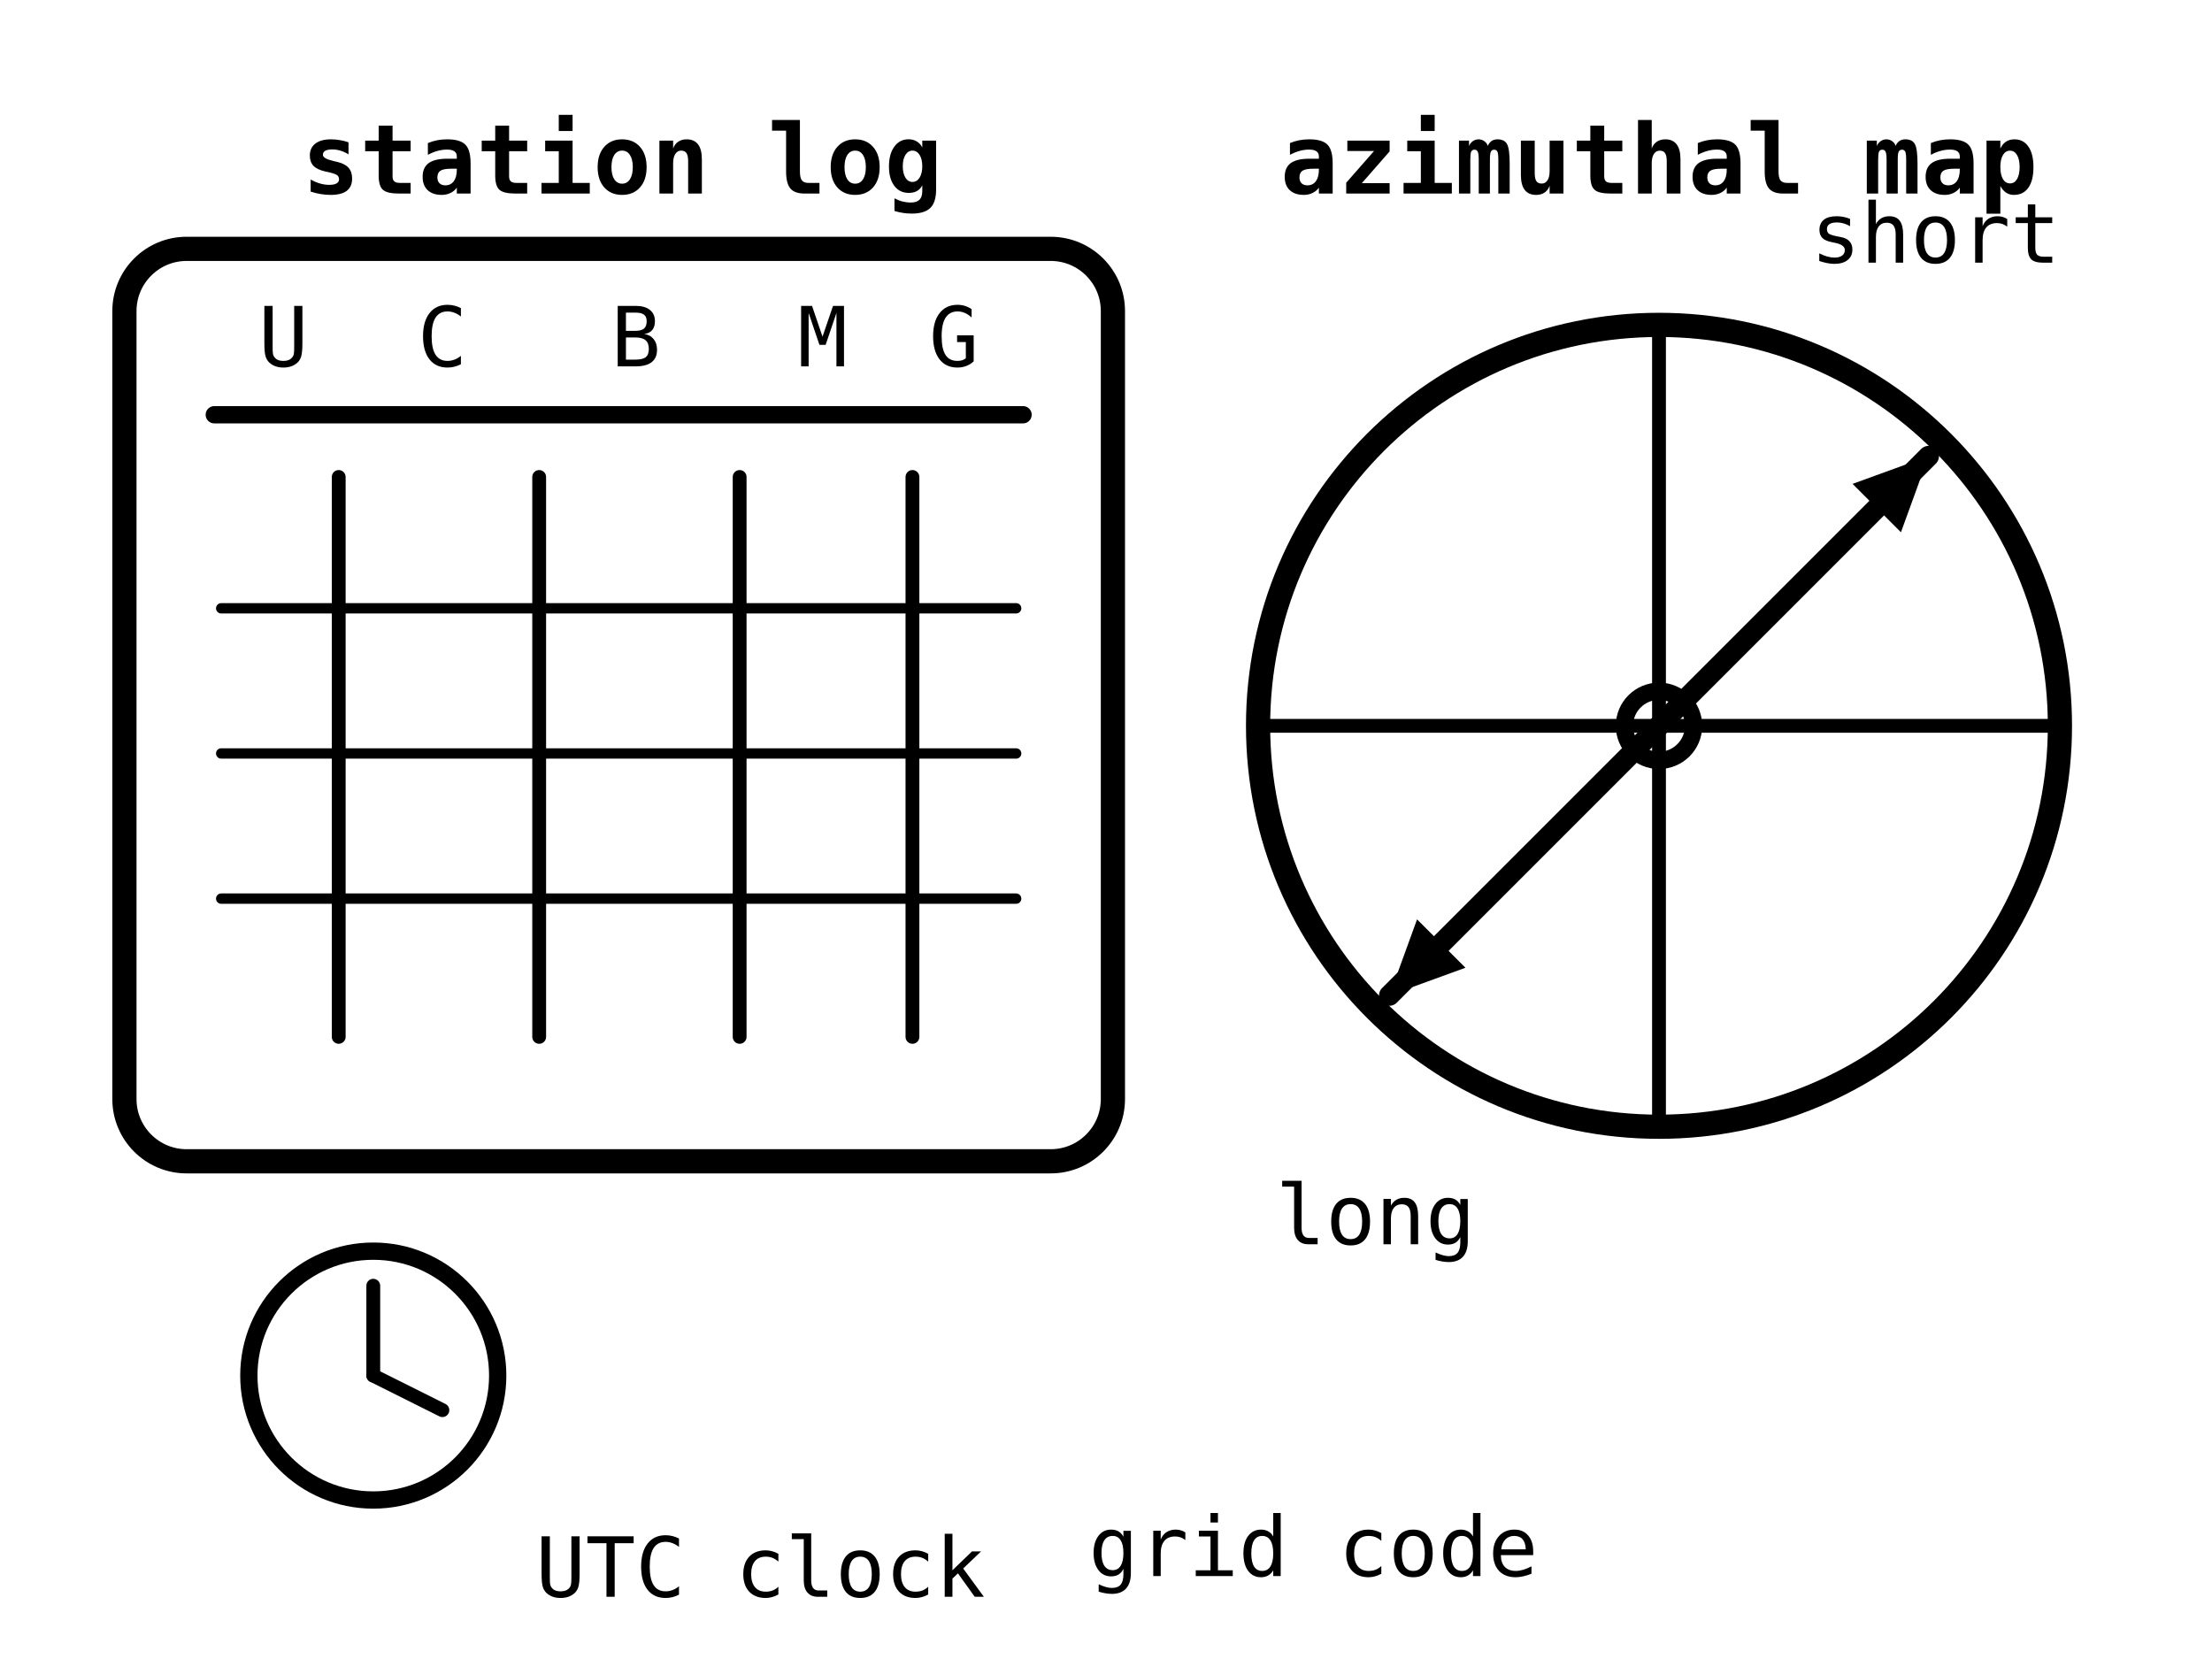
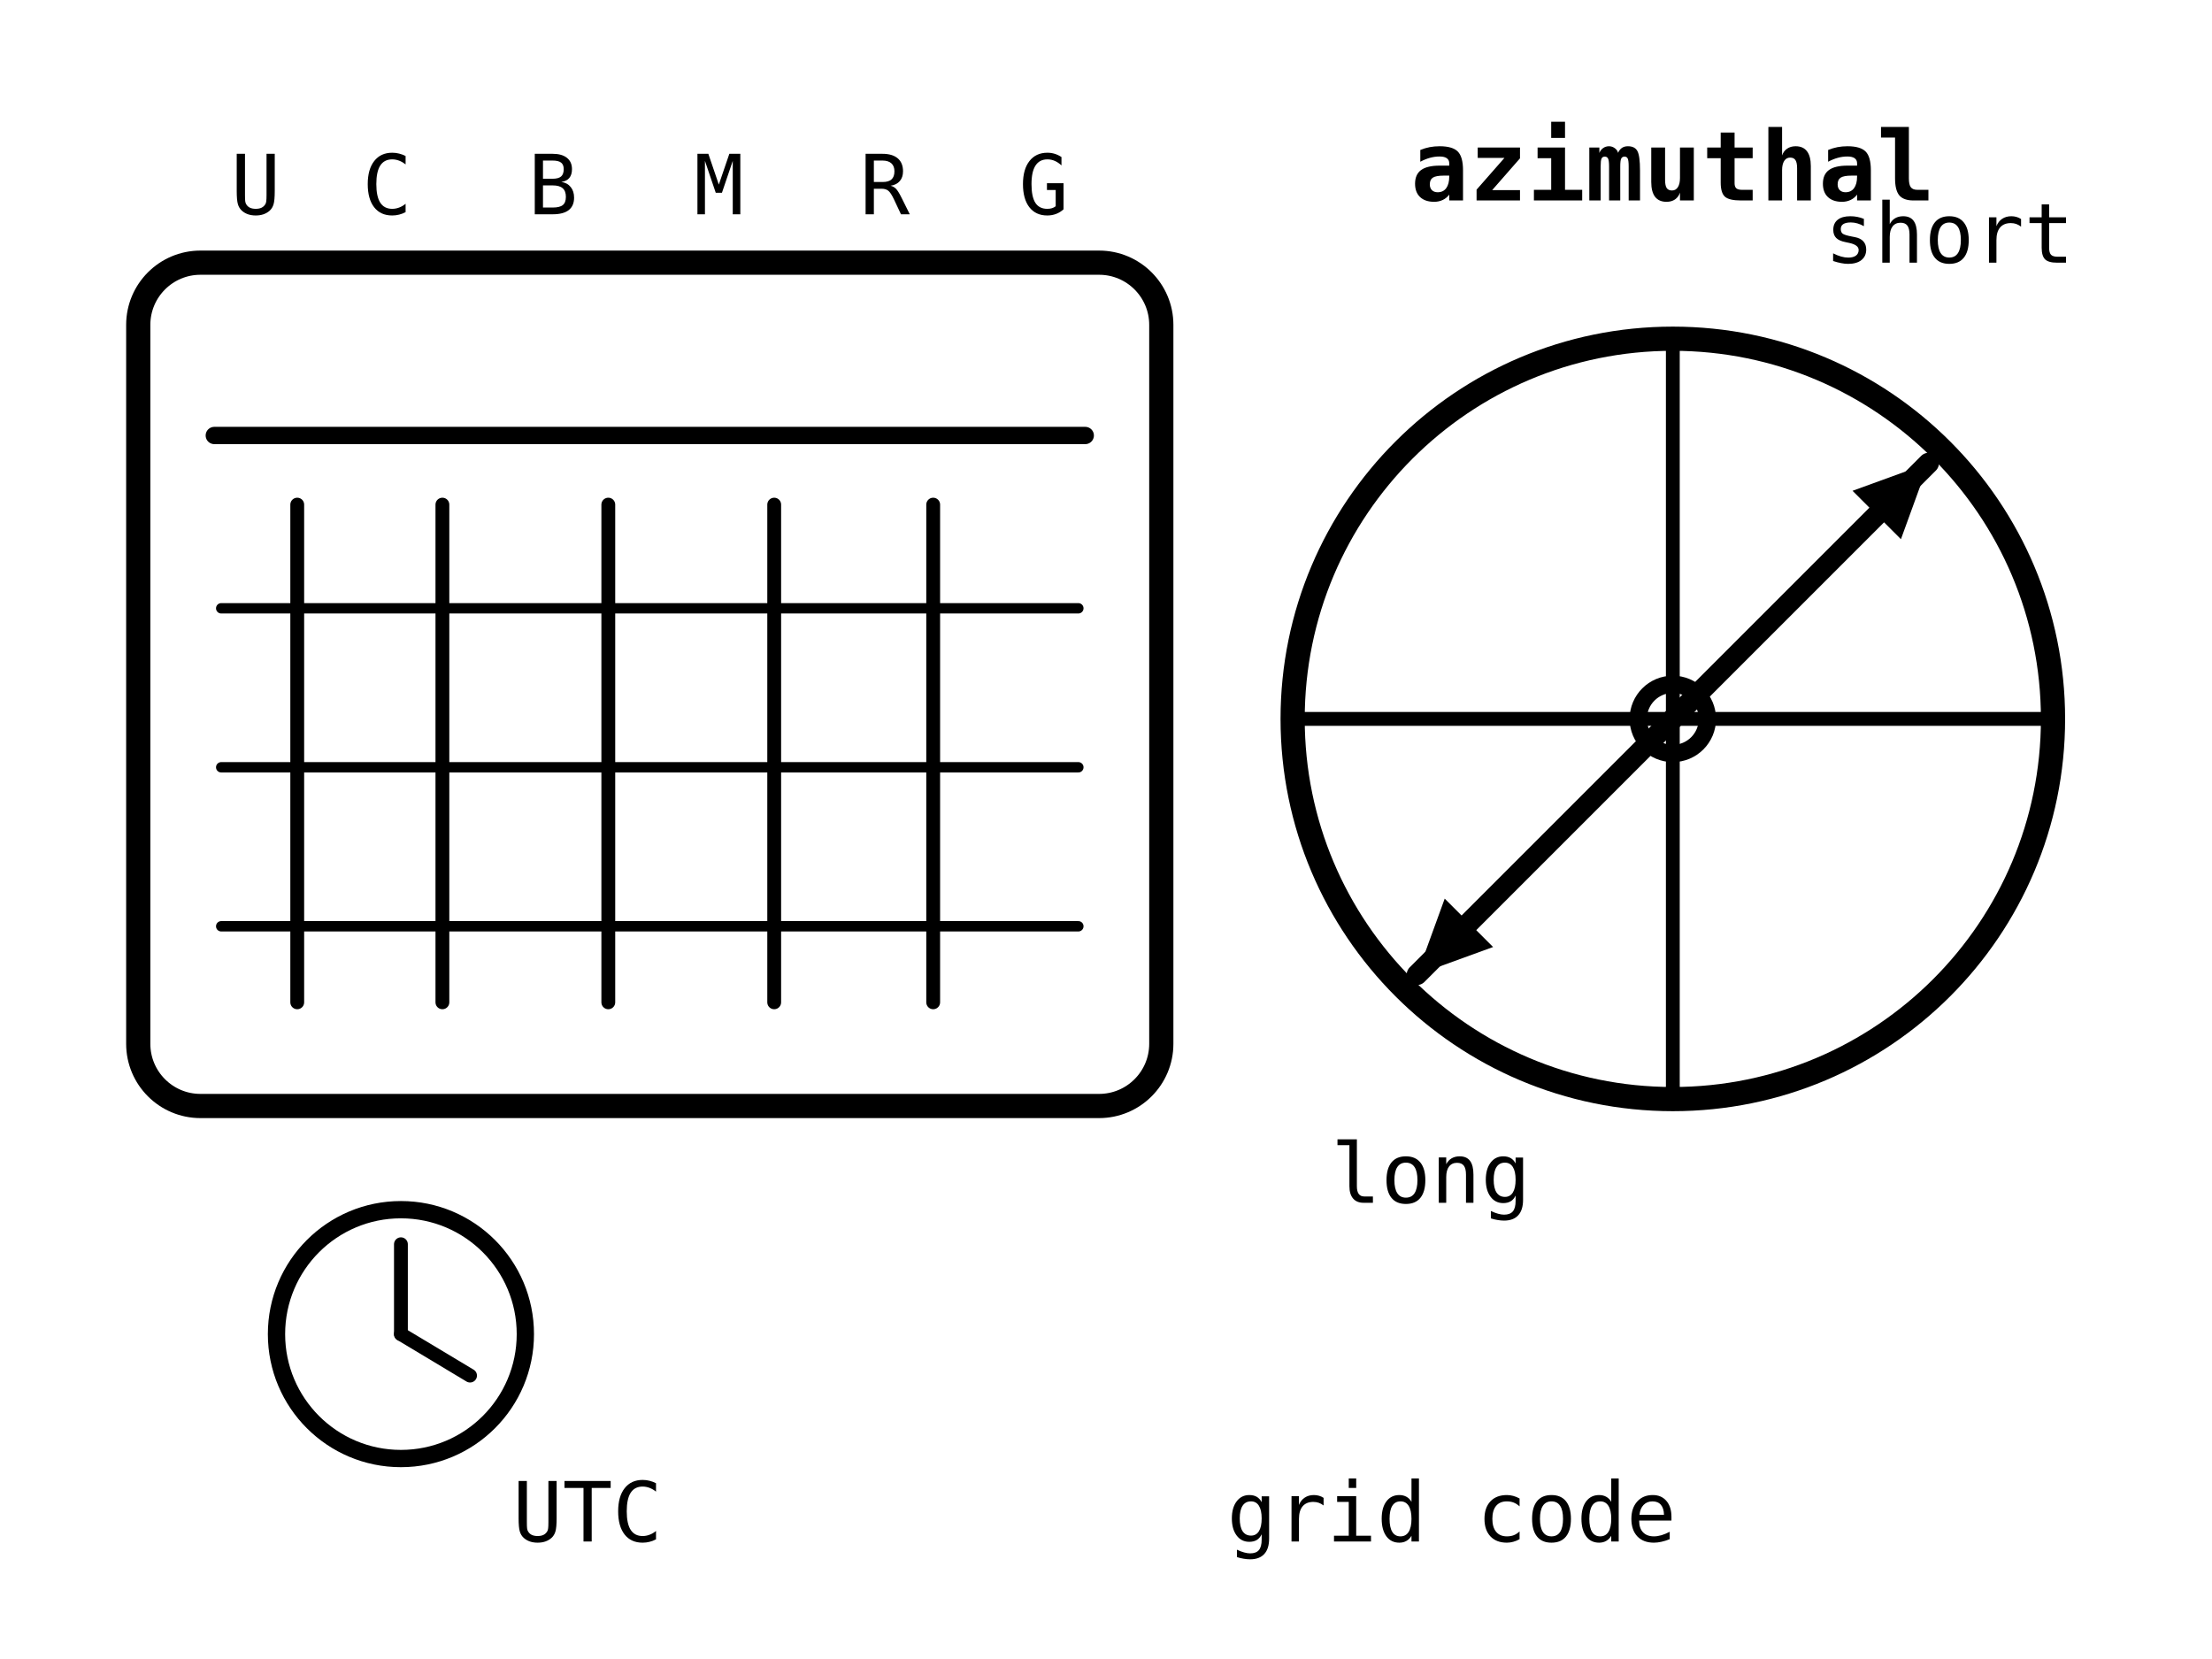
<svg xmlns="http://www.w3.org/2000/svg" id="records-maps-locators" viewBox="0 0 640 480" role="img">
  <g fill="none" stroke="currentColor" stroke-linecap="round" stroke-linejoin="round">
-     <rect x="36" y="72" width="286" height="264" rx="18" ry="18" stroke-width="7" />
-     <line x1="62" y1="120" x2="296" y2="120" stroke-width="5" />
-     <line x1="98" y1="138" x2="98" y2="300" stroke-width="4" />
-     <line x1="156" y1="138" x2="156" y2="300" stroke-width="4" />
-     <line x1="214" y1="138" x2="214" y2="300" stroke-width="4" />
-     <line x1="264" y1="138" x2="264" y2="300" stroke-width="4" />
-     <line x1="64" y1="176" x2="294" y2="176" stroke-width="3" />
-     <line x1="64" y1="218" x2="294" y2="218" stroke-width="3" />
-     <line x1="64" y1="260" x2="294" y2="260" stroke-width="3" />
-     <circle cx="480" cy="210" r="116" stroke-width="7" />
-     <line x1="480" y1="94" x2="480" y2="326" stroke-width="4" />
-     <line x1="364" y1="210" x2="596" y2="210" stroke-width="4" />
-     <circle cx="480" cy="210" r="10" stroke-width="5" />
-     <line x1="480" y1="210" x2="558" y2="132" stroke-width="6" />
-     <polygon points="558,132 536,140 550,154" fill="currentColor" stroke="none" />
-     <line x1="480" y1="210" x2="402" y2="288" stroke-width="6" />
-     <polygon points="402,288 424,280 410,266" fill="currentColor" stroke="none" />
-     <circle cx="108" cy="398" r="36" stroke-width="5" />
-     <line x1="108" y1="398" x2="108" y2="372" stroke-width="4" />
-     <line x1="108" y1="398" x2="128" y2="408" stroke-width="4" />
+     <rect x="40" y="76" width="296" height="244" rx="18" ry="18" stroke-width="7" />
+     <line x1="62" y1="126" x2="314" y2="126" stroke-width="5" />
+     <line x1="86" y1="146" x2="86" y2="290" stroke-width="4" />
+     <line x1="128" y1="146" x2="128" y2="290" stroke-width="4" />
+     <line x1="176" y1="146" x2="176" y2="290" stroke-width="4" />
+     <line x1="224" y1="146" x2="224" y2="290" stroke-width="4" />
+     <line x1="270" y1="146" x2="270" y2="290" stroke-width="4" />
+     <line x1="64" y1="176" x2="312" y2="176" stroke-width="3" />
+     <line x1="64" y1="222" x2="312" y2="222" stroke-width="3" />
+     <line x1="64" y1="268" x2="312" y2="268" stroke-width="3" />
+     <circle cx="484" cy="208" r="110" stroke-width="7" />
+     <line x1="484" y1="98" x2="484" y2="318" stroke-width="4" />
+     <line x1="374" y1="208" x2="594" y2="208" stroke-width="4" />
+     <circle cx="484" cy="208" r="10" stroke-width="5" />
+     <line x1="484" y1="208" x2="558" y2="134" stroke-width="6" />
+     <polygon points="558,134 536,142 550,156" fill="currentColor" stroke="none" />
+     <line x1="484" y1="208" x2="410" y2="282" stroke-width="6" />
+     <polygon points="410,282 432,274 418,260" fill="currentColor" stroke="none" />
+     <circle cx="116" cy="386" r="36" stroke-width="5" />
+     <line x1="116" y1="386" x2="116" y2="360" stroke-width="4" />
+     <line x1="116" y1="386" x2="136" y2="398" stroke-width="4" />
  </g>
  <g fill="currentColor" font-family="ui-monospace, SFMono-Regular, Menlo, Consolas, monospace" text-anchor="middle">
-     <text x="180" y="56" font-size="28" font-weight="700">station log</text>
-     <text x="82" y="106" font-size="24">U</text>
-     <text x="128" y="106" font-size="24">C</text>
-     <text x="184" y="106" font-size="24">B</text>
-     <text x="238" y="106" font-size="24">M</text>
-     <text x="276" y="106" font-size="24">G</text>
-     <text x="480" y="56" font-size="28" font-weight="700">azimuthal map</text>
-     <text x="560" y="76" font-size="24">short</text>
-     <text x="398" y="360" font-size="24">long</text>
-     <text x="220" y="462" font-size="24">UTC clock</text>
-     <text x="380" y="456" font-size="24">grid code</text>
+     <text x="74" y="62" font-size="24">U</text>
+     <text x="112" y="62" font-size="24">C</text>
+     <text x="160" y="62" font-size="24">B</text>
+     <text x="208" y="62" font-size="24">M</text>
+     <text x="256" y="62" font-size="24">R</text>
+     <text x="302" y="62" font-size="24">G</text>
+     <text x="484" y="58" font-size="28" font-weight="700">azimuthal</text>
+     <text x="564" y="76" font-size="24">short</text>
+     <text x="414" y="348" font-size="24">long</text>
+     <text x="170" y="446" font-size="24">UTC</text>
+     <text x="420" y="446" font-size="24">grid code</text>
  </g>
</svg>
